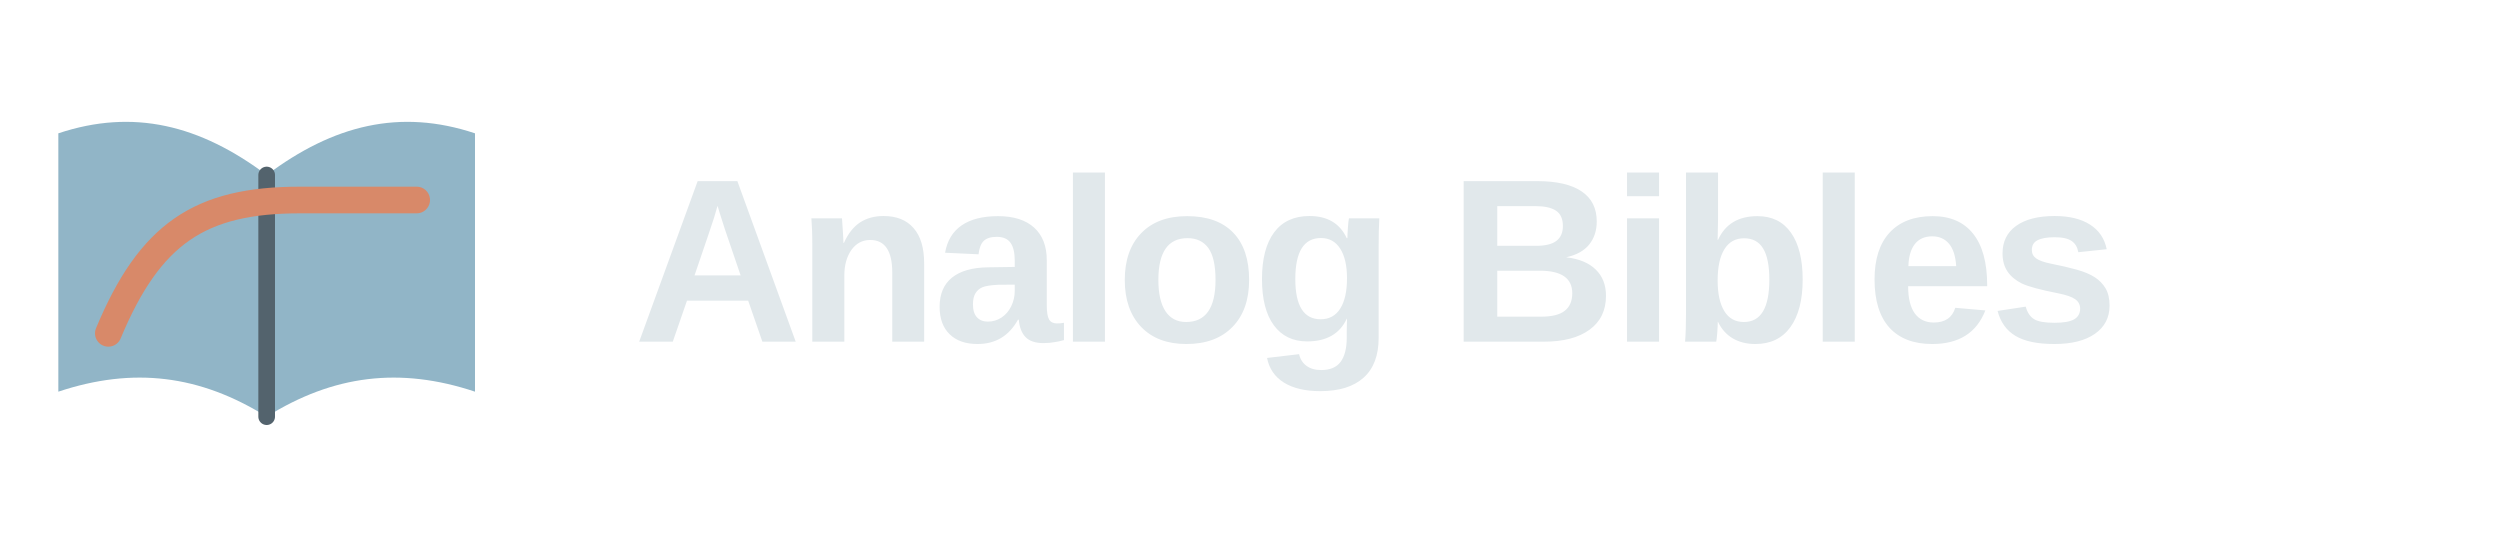
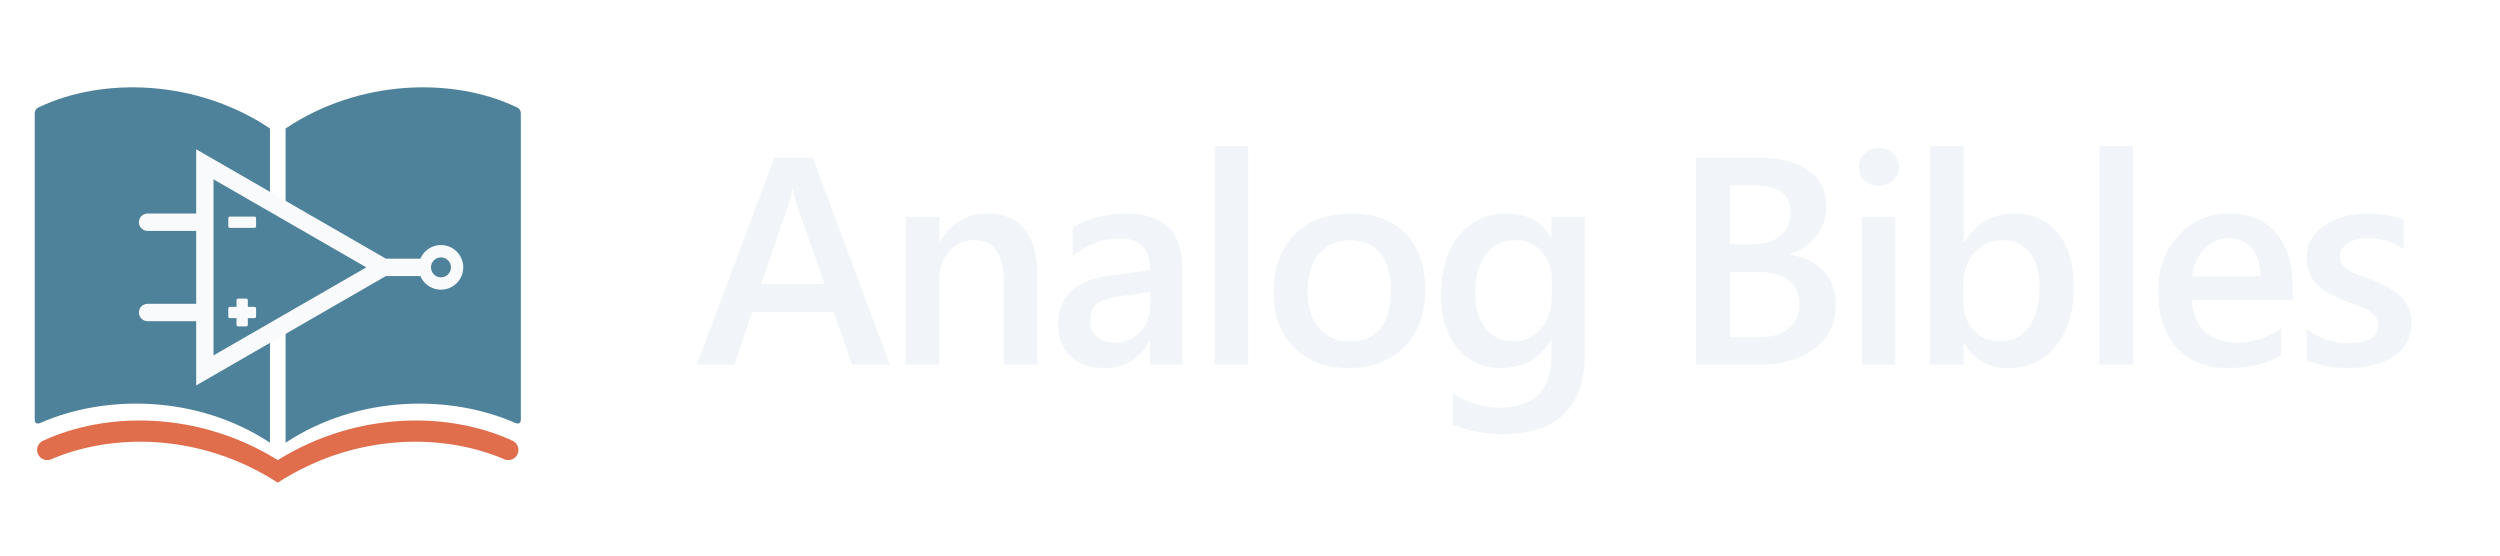
- <svg xmlns="http://www.w3.org/2000/svg" viewBox="0 0 300 64" role="img" aria-label="Analog Bibles">
-   <path fill="#91b5c7" d="M7 16c9-3 17-1 25 5v29c-8-5-16-6-25-3V16Zm50 0c-9-3-17-1-25 5v29c8-5 16-6 25-3V16Z" />
-   <path d="M32 21v29" fill="none" stroke="#53636d" stroke-width="2" stroke-linecap="round" />
-   <path d="M13 40C18 28 24 24 36 24H50" fill="none" stroke="#d88969" stroke-width="3.2" stroke-linecap="round" stroke-linejoin="round" />
-   <text x="76" y="41" fill="#e1e8eb" font-family="Segoe UI,Arial,sans-serif" font-size="28" font-weight="650" letter-spacing="-.7">Analog Bibles</text>
+ <svg xmlns="http://www.w3.org/2000/svg" viewBox="0 0 288 64" role="img" aria-labelledby="title desc">
+   <path fill="#4E829B" d="M4 13.1Q4 12.5 4.6 12.3C11.8 8.9 22.6 9.1 31.1 14.8L31.1 23.25L32.9 24.29L32.9 14.8C41.4 9.1 52.2 8.9 59.4 12.3Q60 12.5 60 13.1L60 48.3Q60 49 59.3 48.7C52 45.5 41.4 45.4 32.9 51L32.9 37.31L31.1 38.35L31.1 51C22.6 45.4 12 45.5 4.7 48.7Q4 49 4 48.3Z" />
+   <path fill="#E06D4B" d="M4.9 50.8C12.2 47.4 22.8 47.3 32 53C41.2 47.3 51.8 47.4 59.1 50.8A1.17 1.17 0 0 1 58.2 52.95C51.2 49.9 41 49.8 32 55.6C23 49.8 12.8 49.9 5.8 52.95A1.17 1.17 0 0 1 4.9 50.8Z" />
+   <path fill="#F8FAFC" fill-rule="evenodd" d="M22.6 17.2L44.46 29.8L48.43 29.8A2.57 2.57 0 1 1 48.43 31.8L44.46 31.8L22.6 44.4L22.6 37L17 37A1 1 0 0 1 17 35L22.6 35L22.6 26.6L17 26.6A1 1 0 0 1 17 24.6L22.6 24.6ZM24.6 20.66L42.2 30.8L24.6 40.94ZM49.65 30.8A1.15 1.15 0 1 0 51.95 30.8A1.15 1.15 0 1 0 49.65 30.8Z" />
+   <path fill="#F8FAFC" d="M26.5 24.95H29.3Q29.5 24.95 29.5 25.15V26.05Q29.5 26.25 29.3 26.25H26.5Q26.3 26.25 26.3 26.05V25.15Q26.3 24.95 26.5 24.95ZM27.25 34.6Q27.25 34.4 27.45 34.4H28.35Q28.55 34.4 28.55 34.6V35.35H29.3Q29.5 35.35 29.5 35.55V36.45Q29.5 36.65 29.3 36.65H28.55V37.4Q28.55 37.6 28.35 37.6H27.45Q27.25 37.6 27.25 37.4V36.65H26.5Q26.3 36.65 26.3 36.45V35.55Q26.3 35.35 26.5 35.35H27.25Z" />
+   <path fill="#F1F5F9" d="M102.495 42L98.162 42L96.021 35.94L86.657 35.94L84.599 42L80.282 42L89.197 18.193L93.646 18.193ZM94.975 32.72L91.671 23.224C91.571 22.914 91.466 22.416 91.355 21.729L91.289 21.729C91.189 22.36 91.079 22.858 90.957 23.224L87.687 32.72ZM119.475 42L115.623 42L115.623 32.421C115.623 29.244 114.5 27.656 112.253 27.656C111.08 27.656 110.111 28.096 109.348 28.976C108.584 29.856 108.202 30.965 108.202 32.305L108.202 42L104.334 42L104.334 25L108.202 25L108.202 27.822L108.269 27.822C109.541 25.675 111.379 24.602 113.78 24.602C115.629 24.602 117.04 25.202 118.014 26.403C118.988 27.604 119.475 29.339 119.475 31.607ZM136.222 42L132.486 42L132.486 39.344L132.42 39.344C131.247 41.38 129.526 42.398 127.257 42.398C125.586 42.398 124.277 41.945 123.331 41.037C122.384 40.13 121.911 38.929 121.911 37.435C121.911 34.225 123.759 32.354 127.456 31.823L132.503 31.109C132.503 28.686 131.352 27.474 129.05 27.474C127.024 27.474 125.198 28.171 123.571 29.565L123.571 26.195C125.364 25.133 127.434 24.602 129.78 24.602C134.075 24.602 136.222 26.715 136.222 30.943ZM132.503 33.649L128.934 34.147C127.827 34.291 126.994 34.56 126.435 34.953C125.876 35.346 125.597 36.035 125.597 37.02C125.597 37.739 125.854 38.328 126.369 38.788C126.883 39.247 127.572 39.477 128.436 39.477C129.609 39.477 130.58 39.064 131.349 38.24C132.118 37.415 132.503 36.378 132.503 35.127ZM143.788 42L139.92 42L139.92 16.832L143.788 16.832ZM155.339 42.398C152.716 42.398 150.621 41.604 149.055 40.016C147.489 38.428 146.706 36.322 146.706 33.699C146.706 30.844 147.522 28.614 149.155 27.009C150.787 25.404 152.987 24.602 155.754 24.602C158.41 24.602 160.48 25.382 161.963 26.942C163.446 28.503 164.188 30.667 164.188 33.434C164.188 36.145 163.388 38.317 161.789 39.95C160.189 41.582 158.039 42.398 155.339 42.398ZM155.522 27.673C154.016 27.673 152.827 28.199 151.952 29.25C151.078 30.301 150.641 31.751 150.641 33.6C150.641 35.382 151.083 36.784 151.969 37.808C152.854 38.832 154.038 39.344 155.522 39.344C157.038 39.344 158.203 38.84 159.016 37.833C159.83 36.826 160.236 35.393 160.236 33.533C160.236 31.663 159.83 30.218 159.016 29.2C158.203 28.182 157.038 27.673 155.522 27.673ZM182.578 40.639C182.578 46.881 179.44 50.002 173.165 50.002C170.952 50.002 169.02 49.631 167.371 48.89L167.371 45.37C169.231 46.433 170.996 46.964 172.667 46.964C176.707 46.964 178.727 44.977 178.727 41.004L178.727 39.145L178.66 39.145C177.387 41.314 175.473 42.398 172.916 42.398C170.846 42.398 169.178 41.643 167.911 40.132C166.643 38.622 166.01 36.593 166.01 34.048C166.01 31.159 166.69 28.863 168.052 27.158C169.413 25.454 171.284 24.602 173.663 24.602C175.91 24.602 177.576 25.52 178.66 27.357L178.727 27.357L178.727 25L182.578 25ZM178.76 34.214L178.76 32.006C178.76 30.811 178.364 29.79 177.573 28.943C176.781 28.096 175.794 27.673 174.609 27.673C173.148 27.673 172.006 28.212 171.181 29.292C170.357 30.371 169.944 31.879 169.944 33.815C169.944 35.487 170.34 36.823 171.131 37.825C171.923 38.826 172.971 39.327 174.277 39.327C175.606 39.327 176.685 38.848 177.515 37.891C178.345 36.934 178.76 35.708 178.76 34.214ZM195.37 42L195.37 18.193L202.924 18.193C205.226 18.193 207.049 18.697 208.394 19.704C209.739 20.711 210.411 22.023 210.411 23.639C210.411 24.989 210.029 26.162 209.266 27.158C208.502 28.154 207.445 28.863 206.095 29.283L206.095 29.35C207.733 29.538 209.042 30.144 210.021 31.167C211.001 32.191 211.49 33.522 211.49 35.16C211.49 37.197 210.688 38.846 209.083 40.107C207.478 41.369 205.453 42 203.007 42ZM199.305 21.364L199.305 28.138L201.861 28.138C203.234 28.138 204.31 27.814 205.09 27.167C205.871 26.519 206.261 25.603 206.261 24.419C206.261 22.382 204.899 21.364 202.177 21.364ZM199.305 31.309L199.305 38.846L202.675 38.846C204.147 38.846 205.284 38.505 206.086 37.825C206.889 37.144 207.29 36.206 207.29 35.011C207.29 32.543 205.58 31.309 202.16 31.309ZM216.417 21.431C215.786 21.431 215.247 21.226 214.798 20.816C214.35 20.407 214.126 19.887 214.126 19.256C214.126 18.625 214.35 18.099 214.798 17.679C215.247 17.258 215.786 17.048 216.417 17.048C217.07 17.048 217.623 17.258 218.077 17.679C218.531 18.099 218.758 18.625 218.758 19.256C218.758 19.854 218.531 20.365 218.077 20.792C217.623 21.218 217.07 21.431 216.417 21.431ZM218.326 42L214.475 42L214.475 25L218.326 25ZM226.274 39.543L226.208 39.543L226.208 42L222.356 42L222.356 16.832L226.208 16.832L226.208 27.988L226.274 27.988C227.592 25.73 229.517 24.602 232.052 24.602C234.199 24.602 235.878 25.362 237.09 26.884C238.302 28.406 238.908 30.445 238.908 33.002C238.908 35.846 238.228 38.124 236.866 39.834C235.505 41.543 233.646 42.398 231.288 42.398C229.075 42.398 227.403 41.447 226.274 39.543ZM226.175 32.786L226.175 34.895C226.175 36.134 226.571 37.186 227.362 38.049C228.153 38.912 229.158 39.344 230.375 39.344C231.803 39.344 232.923 38.788 233.737 37.675C234.55 36.563 234.957 35.011 234.957 33.019C234.957 31.347 234.578 30.039 233.82 29.092C233.062 28.146 232.035 27.673 230.74 27.673C229.368 27.673 228.264 28.16 227.428 29.134C226.593 30.108 226.175 31.325 226.175 32.786ZM245.711 42L241.843 42L241.843 16.832L245.711 16.832ZM264.118 34.546L252.53 34.546C252.575 36.118 253.059 37.329 253.983 38.182C254.907 39.034 256.177 39.46 257.793 39.46C259.608 39.46 261.274 38.918 262.79 37.833L262.79 40.938C261.241 41.911 259.193 42.398 256.648 42.398C254.146 42.398 252.184 41.626 250.762 40.083C249.34 38.539 248.629 36.367 248.629 33.566C248.629 30.921 249.412 28.766 250.978 27.1C252.544 25.434 254.489 24.602 256.814 24.602C259.138 24.602 260.936 25.349 262.209 26.843C263.482 28.337 264.118 30.412 264.118 33.068ZM260.399 31.823C260.388 30.44 260.062 29.363 259.42 28.594C258.778 27.825 257.893 27.44 256.764 27.44C255.657 27.44 254.719 27.844 253.95 28.652C253.181 29.46 252.707 30.517 252.53 31.823ZM265.725 41.469L265.725 37.899C267.163 38.995 268.752 39.543 270.489 39.543C272.814 39.543 273.976 38.857 273.976 37.484C273.976 37.097 273.876 36.768 273.677 36.497C273.478 36.225 273.209 35.985 272.872 35.774C272.534 35.564 272.136 35.376 271.676 35.21C271.217 35.044 270.705 34.856 270.141 34.646C269.443 34.369 268.815 34.076 268.256 33.766C267.697 33.456 267.233 33.104 266.862 32.711C266.491 32.319 266.212 31.873 266.023 31.375C265.835 30.877 265.741 30.296 265.741 29.632C265.741 28.813 265.935 28.091 266.322 27.465C266.71 26.84 267.23 26.314 267.883 25.888C268.536 25.462 269.277 25.141 270.107 24.925C270.938 24.709 271.795 24.602 272.681 24.602C274.252 24.602 275.658 24.84 276.898 25.315L276.898 28.686C275.702 27.867 274.33 27.457 272.78 27.457C272.293 27.457 271.853 27.507 271.46 27.606C271.068 27.706 270.733 27.844 270.456 28.021C270.179 28.199 269.964 28.412 269.809 28.661C269.654 28.91 269.576 29.184 269.576 29.482C269.576 29.848 269.654 30.158 269.809 30.412C269.964 30.667 270.193 30.891 270.498 31.084C270.802 31.278 271.167 31.455 271.593 31.616C272.019 31.776 272.509 31.951 273.063 32.139C273.793 32.438 274.449 32.742 275.03 33.052C275.611 33.362 276.106 33.713 276.516 34.106C276.925 34.499 277.241 34.953 277.462 35.467C277.683 35.982 277.794 36.593 277.794 37.302C277.794 38.165 277.595 38.918 277.196 39.56C276.798 40.202 276.267 40.733 275.603 41.153C274.939 41.574 274.172 41.887 273.303 42.091C272.434 42.296 271.519 42.398 270.556 42.398C268.696 42.398 267.086 42.089 265.725 41.469Z" />
</svg>
